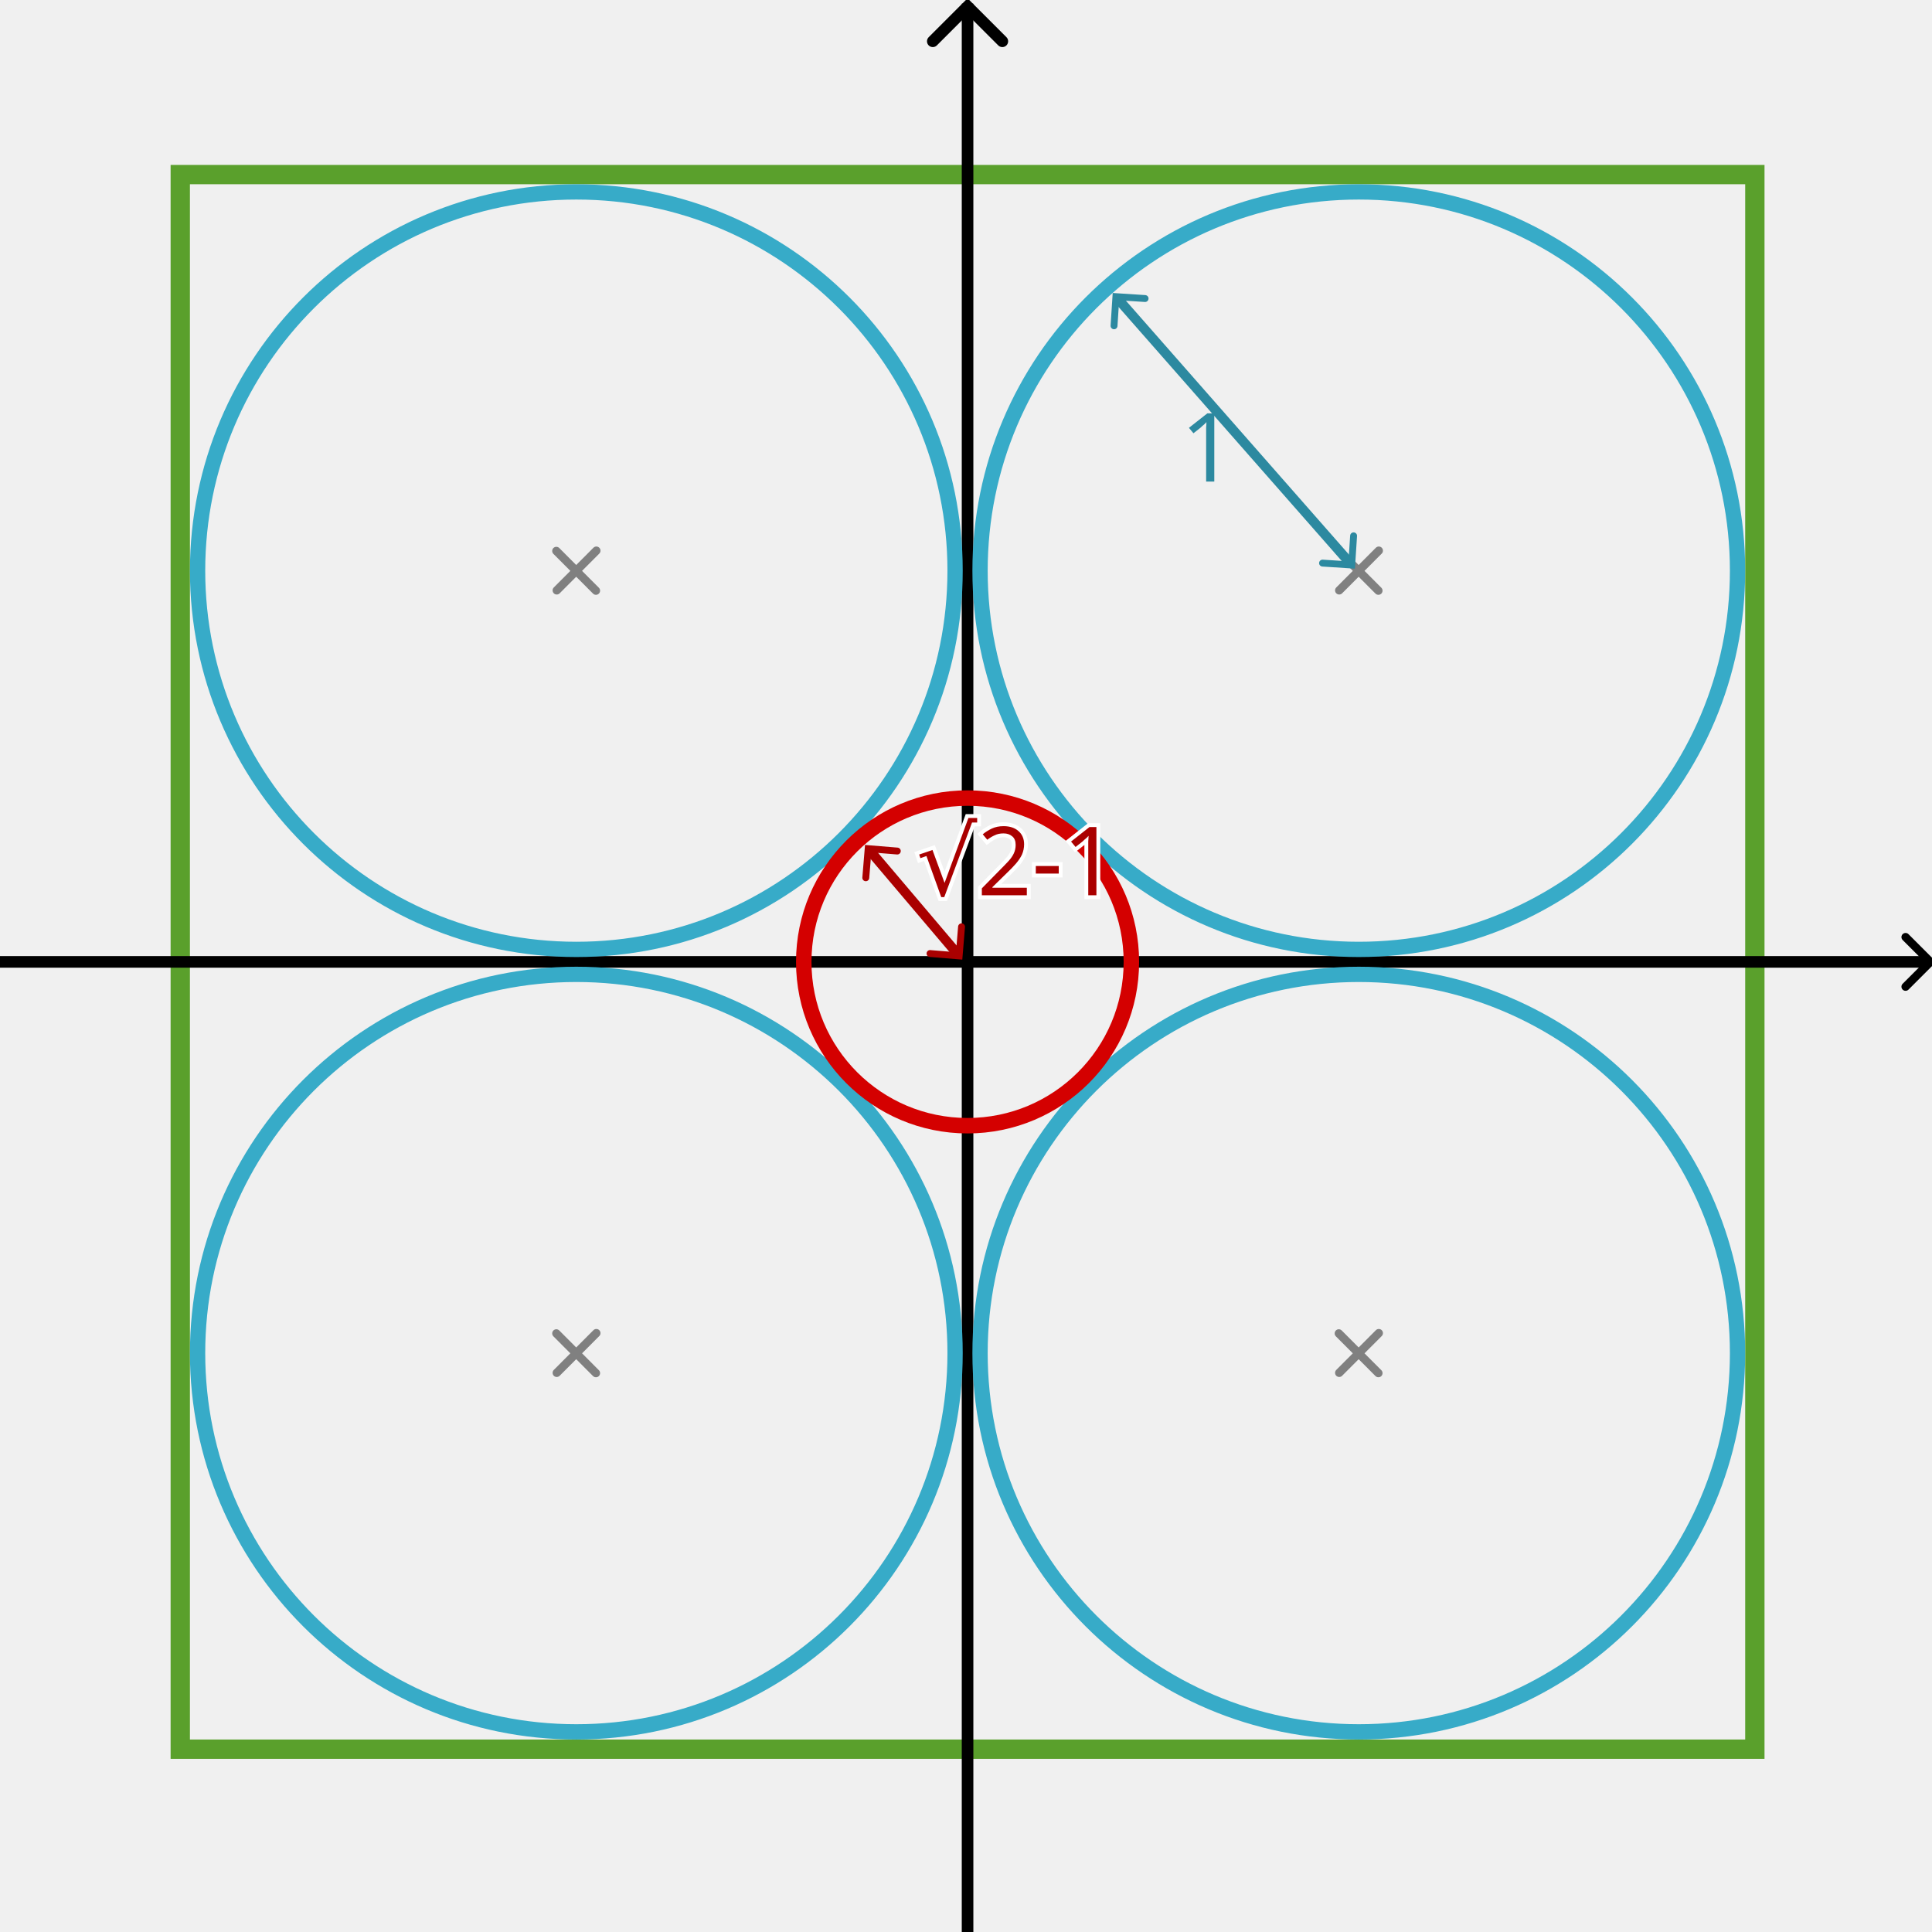
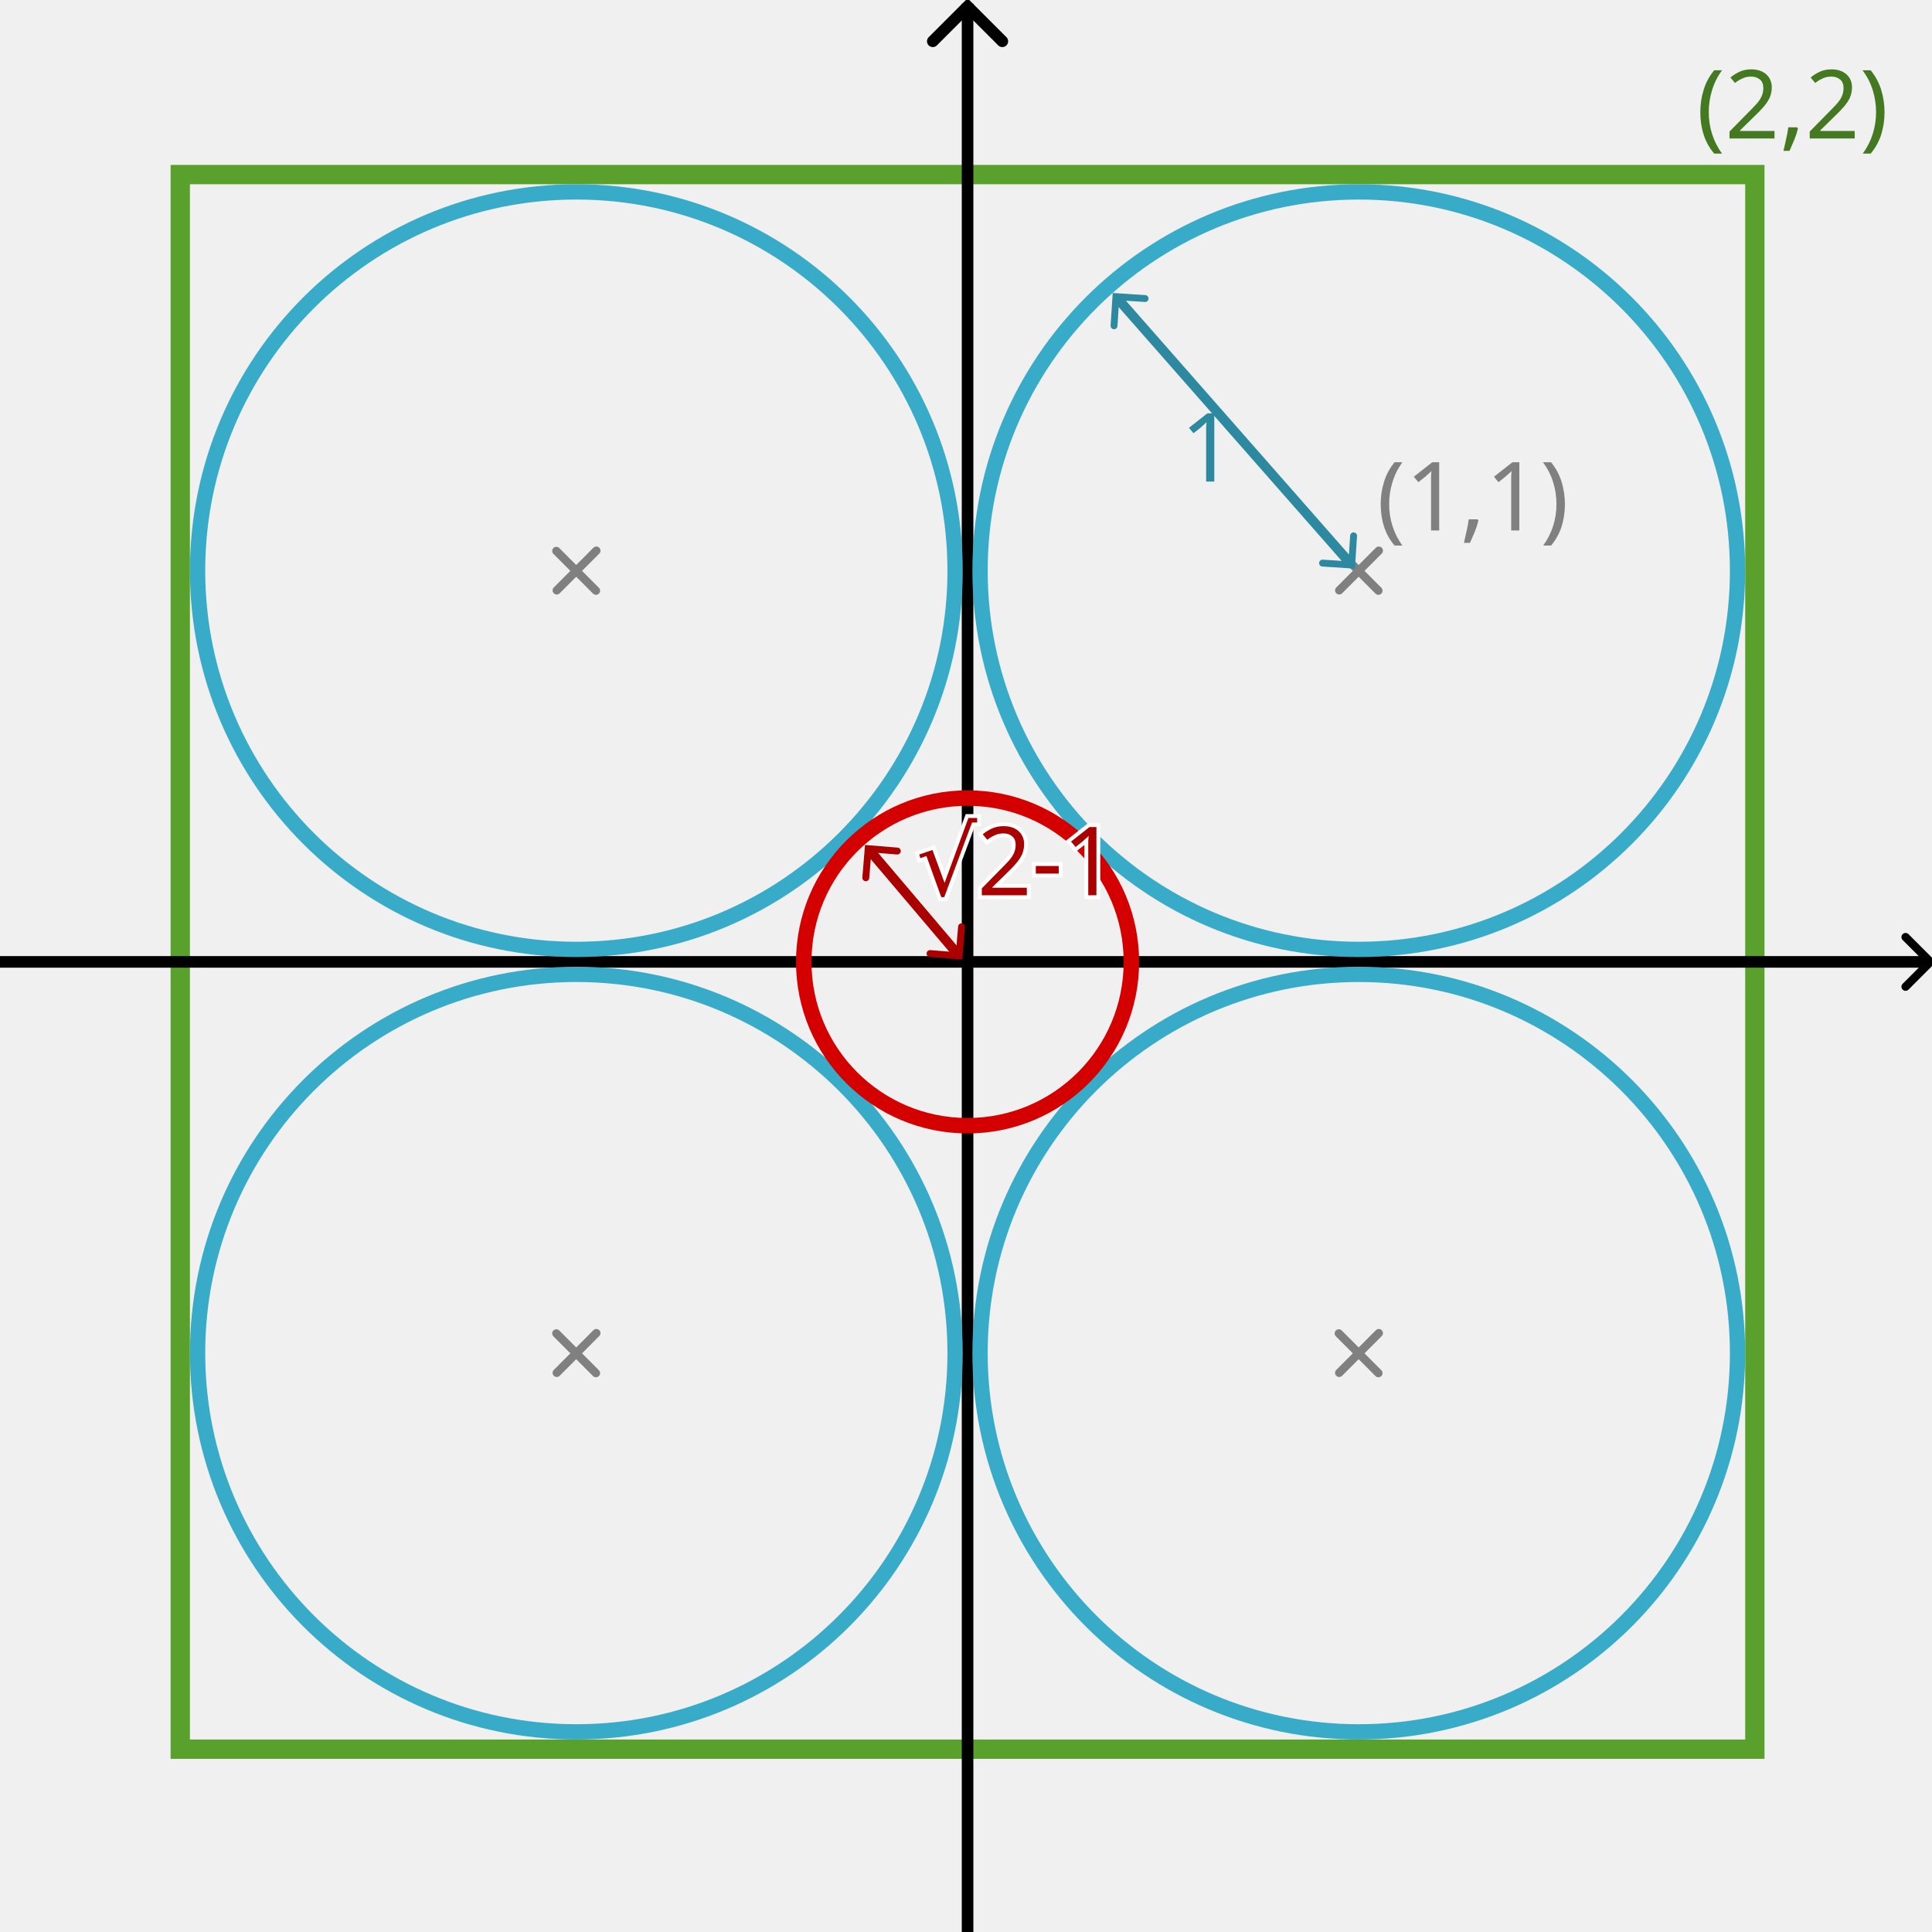
<svg xmlns="http://www.w3.org/2000/svg" width="100mm" height="100mm" viewBox="0 0 100 100" version="1.1" id="svg5">
  <defs id="defs2">
    <marker style="overflow:visible" id="Arrow3" refX="0" refY="0" orient="auto-start-reverse" markerWidth="4.207" markerHeight="7" viewBox="0 0 4.207 7" preserveAspectRatio="xMidYMid">
      <path style="fill:none;stroke:context-stroke;stroke-width:1;stroke-linecap:round" d="M 3,-3 0,0 3,3" id="arrow3" transform="rotate(180,0.125,0)" />
    </marker>
    <marker style="overflow:visible" id="Arrow3-8" refX="-1" refY="0" orient="auto-start-reverse" markerWidth="3" markerHeight="4.992" viewBox="0 0 4.207 7" preserveAspectRatio="xMidYMid">
      <path style="fill:none;stroke:context-stroke;stroke-width:1;stroke-linecap:round" d="M 3,-3 0,0 3,3" id="arrow3-5" transform="rotate(180,0.125,0)" />
    </marker>
    <marker style="overflow:visible" id="Arrow3-8-7" refX="-1" refY="0" orient="auto-start-reverse" markerWidth="3" markerHeight="4.992" viewBox="0 0 4.207 7" preserveAspectRatio="xMidYMid">
      <path style="fill:none;stroke:context-stroke;stroke-width:1;stroke-linecap:round" d="M 3,-3 0,0 3,3" id="arrow3-5-9" transform="rotate(180,0.125,0)" />
    </marker>
  </defs>
  <g id="layer1">
    <rect style="fill:none;fill-opacity:1;stroke:#5aa02c;stroke-width:1;stroke-linecap:round;stroke-miterlimit:8;stroke-dasharray:none;stroke-dashoffset:0;stroke-opacity:1;paint-order:stroke markers fill" id="rect3160" width="81.5" height="81.5" x="9.331" y="9.037" ry="0" />
    <path style="fill:#000000;fill-opacity:0.5;stroke:#000000;stroke-width:0.6;stroke-linecap:square;stroke-miterlimit:8;stroke-dasharray:none;stroke-dashoffset:0;marker-end:url(#Arrow3);paint-order:stroke markers fill" d="M 50.081,99.787 V 0.487" id="path236" />
    <path style="fill:#000000;fill-opacity:0.5;stroke:#000000;stroke-width:0.6;stroke-linecap:square;stroke-miterlimit:8;stroke-dasharray:none;stroke-dashoffset:0;marker-end:url(#Arrow3-8);paint-order:stroke markers fill" d="M 0.081,49.787 H 99.381" id="path236-0" />
    <circle style="fill:none;fill-opacity:0.5;stroke:#37abc8;stroke-width:0.791;stroke-linecap:square;stroke-miterlimit:8;stroke-dasharray:none;stroke-dashoffset:0;paint-order:stroke markers fill" id="path1491" cx="70.331" cy="29.537" r="19.604" />
    <circle style="fill:none;fill-opacity:0.5;stroke:#37abc8;stroke-width:0.791;stroke-linecap:square;stroke-miterlimit:8;stroke-dasharray:none;stroke-dashoffset:0;paint-order:stroke markers fill" id="path1491-3" cx="29.831" cy="29.537" r="19.604" />
    <circle style="fill:none;fill-opacity:0.5;stroke:#37abc8;stroke-width:0.791;stroke-linecap:square;stroke-miterlimit:8;stroke-dasharray:none;stroke-dashoffset:0;paint-order:stroke markers fill" id="path1491-5" cx="29.831" cy="70.037" r="19.604" />
    <circle style="fill:none;fill-opacity:0.5;stroke:#37abc8;stroke-width:0.791;stroke-linecap:square;stroke-miterlimit:8;stroke-dasharray:none;stroke-dashoffset:0;paint-order:stroke markers fill" id="path1491-6" cx="70.331" cy="70.037" r="19.604" />
    <circle style="fill:none;fill-opacity:0.5;stroke:#d40000;stroke-width:0.8;stroke-linecap:square;stroke-miterlimit:8;stroke-dasharray:none;stroke-dashoffset:0;stroke-opacity:1;paint-order:stroke markers fill" id="path1491-2" cx="50.081" cy="49.787" r="8.479" />
    <path id="path1889" style="fill:none;fill-opacity:0.5;stroke:#808080;stroke-width:0.429;stroke-linecap:round;stroke-miterlimit:8;stroke-dasharray:none;stroke-dashoffset:0;stroke-opacity:1;paint-order:stroke markers fill" d="m 71.367,28.502 -2.05,2.056 m -0.021,-2.041 2.05,2.056" />
    <path id="path1889-6" style="fill:none;fill-opacity:0.5;stroke:#808080;stroke-width:0.429;stroke-linecap:round;stroke-miterlimit:8;stroke-dasharray:none;stroke-dashoffset:0;stroke-opacity:1;paint-order:stroke markers fill" d="m 30.867,28.502 -2.05,2.056 m -0.021,-2.041 2.05,2.056" />
    <path id="path1889-5" style="fill:none;fill-opacity:0.5;stroke:#808080;stroke-width:0.429;stroke-linecap:round;stroke-miterlimit:8;stroke-dasharray:none;stroke-dashoffset:0;stroke-opacity:1;paint-order:stroke markers fill" d="m 30.867,69.002 -2.05,2.056 m -0.021,-2.041 2.05,2.056" />
    <path id="path1889-0" style="fill:none;fill-opacity:0.5;stroke:#808080;stroke-width:0.429;stroke-linecap:round;stroke-miterlimit:8;stroke-dasharray:none;stroke-dashoffset:0;stroke-opacity:1;paint-order:stroke markers fill" d="m 71.367,69.002 -2.05,2.056 m -0.021,-2.041 2.05,2.056" />
+     <text xml:space="preserve" style="font-size:4.939px;font-family:Calibri;-inkscape-font-specification:Calibri;fill:#808080;fill-opacity:1;stroke:none;stroke-width:0.4;stroke-linecap:round;stroke-miterlimit:8;stroke-dasharray:none;stroke-dashoffset:0;stroke-opacity:1;paint-order:stroke markers fill" x="71.261" y="27.455" id="text1995">
+       <tspan id="tspan1993" style="font-size:4.939px;fill:#808080;fill-opacity:1;stroke:none;stroke-width:0.4" x="71.261" y="27.455">(1,1)</tspan>
+     </text>
+     <text xml:space="preserve" style="font-size:4.939px;font-family:Calibri;-inkscape-font-specification:Calibri;fill:#447821;fill-opacity:1;stroke:none;stroke-width:0.4;stroke-linecap:round;stroke-miterlimit:8;stroke-dasharray:none;stroke-dashoffset:0;stroke-opacity:1;paint-order:stroke markers fill" x="87.805" y="7.168" id="text1995-1">
+       <tspan id="tspan1993-65" style="font-size:4.939px;fill:#447821;fill-opacity:1;stroke:none;stroke-width:0.4" x="87.805" y="7.168">(2,2)</tspan>
+     </text>
    <text xml:space="preserve" style="font-size:4.939px;font-family:Calibri;-inkscape-font-specification:Calibri;fill:#2c89a0;fill-opacity:1;stroke:none;stroke-width:0.4;stroke-linecap:round;stroke-miterlimit:8;stroke-dasharray:none;stroke-dashoffset:0;stroke-opacity:1;paint-order:stroke markers fill" x="61.101" y="24.925" id="text1995-9">
      <tspan id="tspan1993-6" style="font-size:4.939px;fill:#2c89a0;fill-opacity:1;stroke:none;stroke-width:0.4" x="61.101" y="24.925">1</tspan>
    </text>
    <text xml:space="preserve" style="font-size:4.939px;font-family:Calibri;-inkscape-font-specification:Calibri;fill:#aa0000;fill-opacity:1;stroke:#ffffff;stroke-width:0.4;stroke-linecap:round;stroke-miterlimit:8;stroke-dasharray:none;stroke-dashoffset:0;stroke-opacity:1;paint-order:stroke markers fill" x="47.437" y="46.337" id="text1995-9-7">
      <tspan id="tspan1993-6-5" style="font-size:4.939px;fill:#aa0000;fill-opacity:1;stroke:#ffffff;stroke-width:0.4" x="47.437" y="46.337">√2-1</tspan>
    </text>
    <path style="fill:#2c89a0;fill-opacity:1;stroke:#2c89a0;stroke-width:0.5;stroke-linecap:round;stroke-miterlimit:8;stroke-dasharray:none;stroke-dashoffset:0;stroke-opacity:1;marker-start:url(#Arrow3-8);marker-end:url(#Arrow3-8);paint-order:stroke markers fill" d="M 58.054,15.689 69.67,28.909" id="path3988" />
    <path style="fill:#aa0000;fill-opacity:1;stroke:#aa0000;stroke-width:0.5;stroke-linecap:round;stroke-miterlimit:8;stroke-dasharray:none;stroke-dashoffset:0;stroke-opacity:1;marker-start:url(#Arrow3-8-7);marker-end:url(#Arrow3-8-7);paint-order:stroke markers fill" d="m 45.225,44.266 4.132,4.872" id="path3988-1" />
  </g>
</svg>
